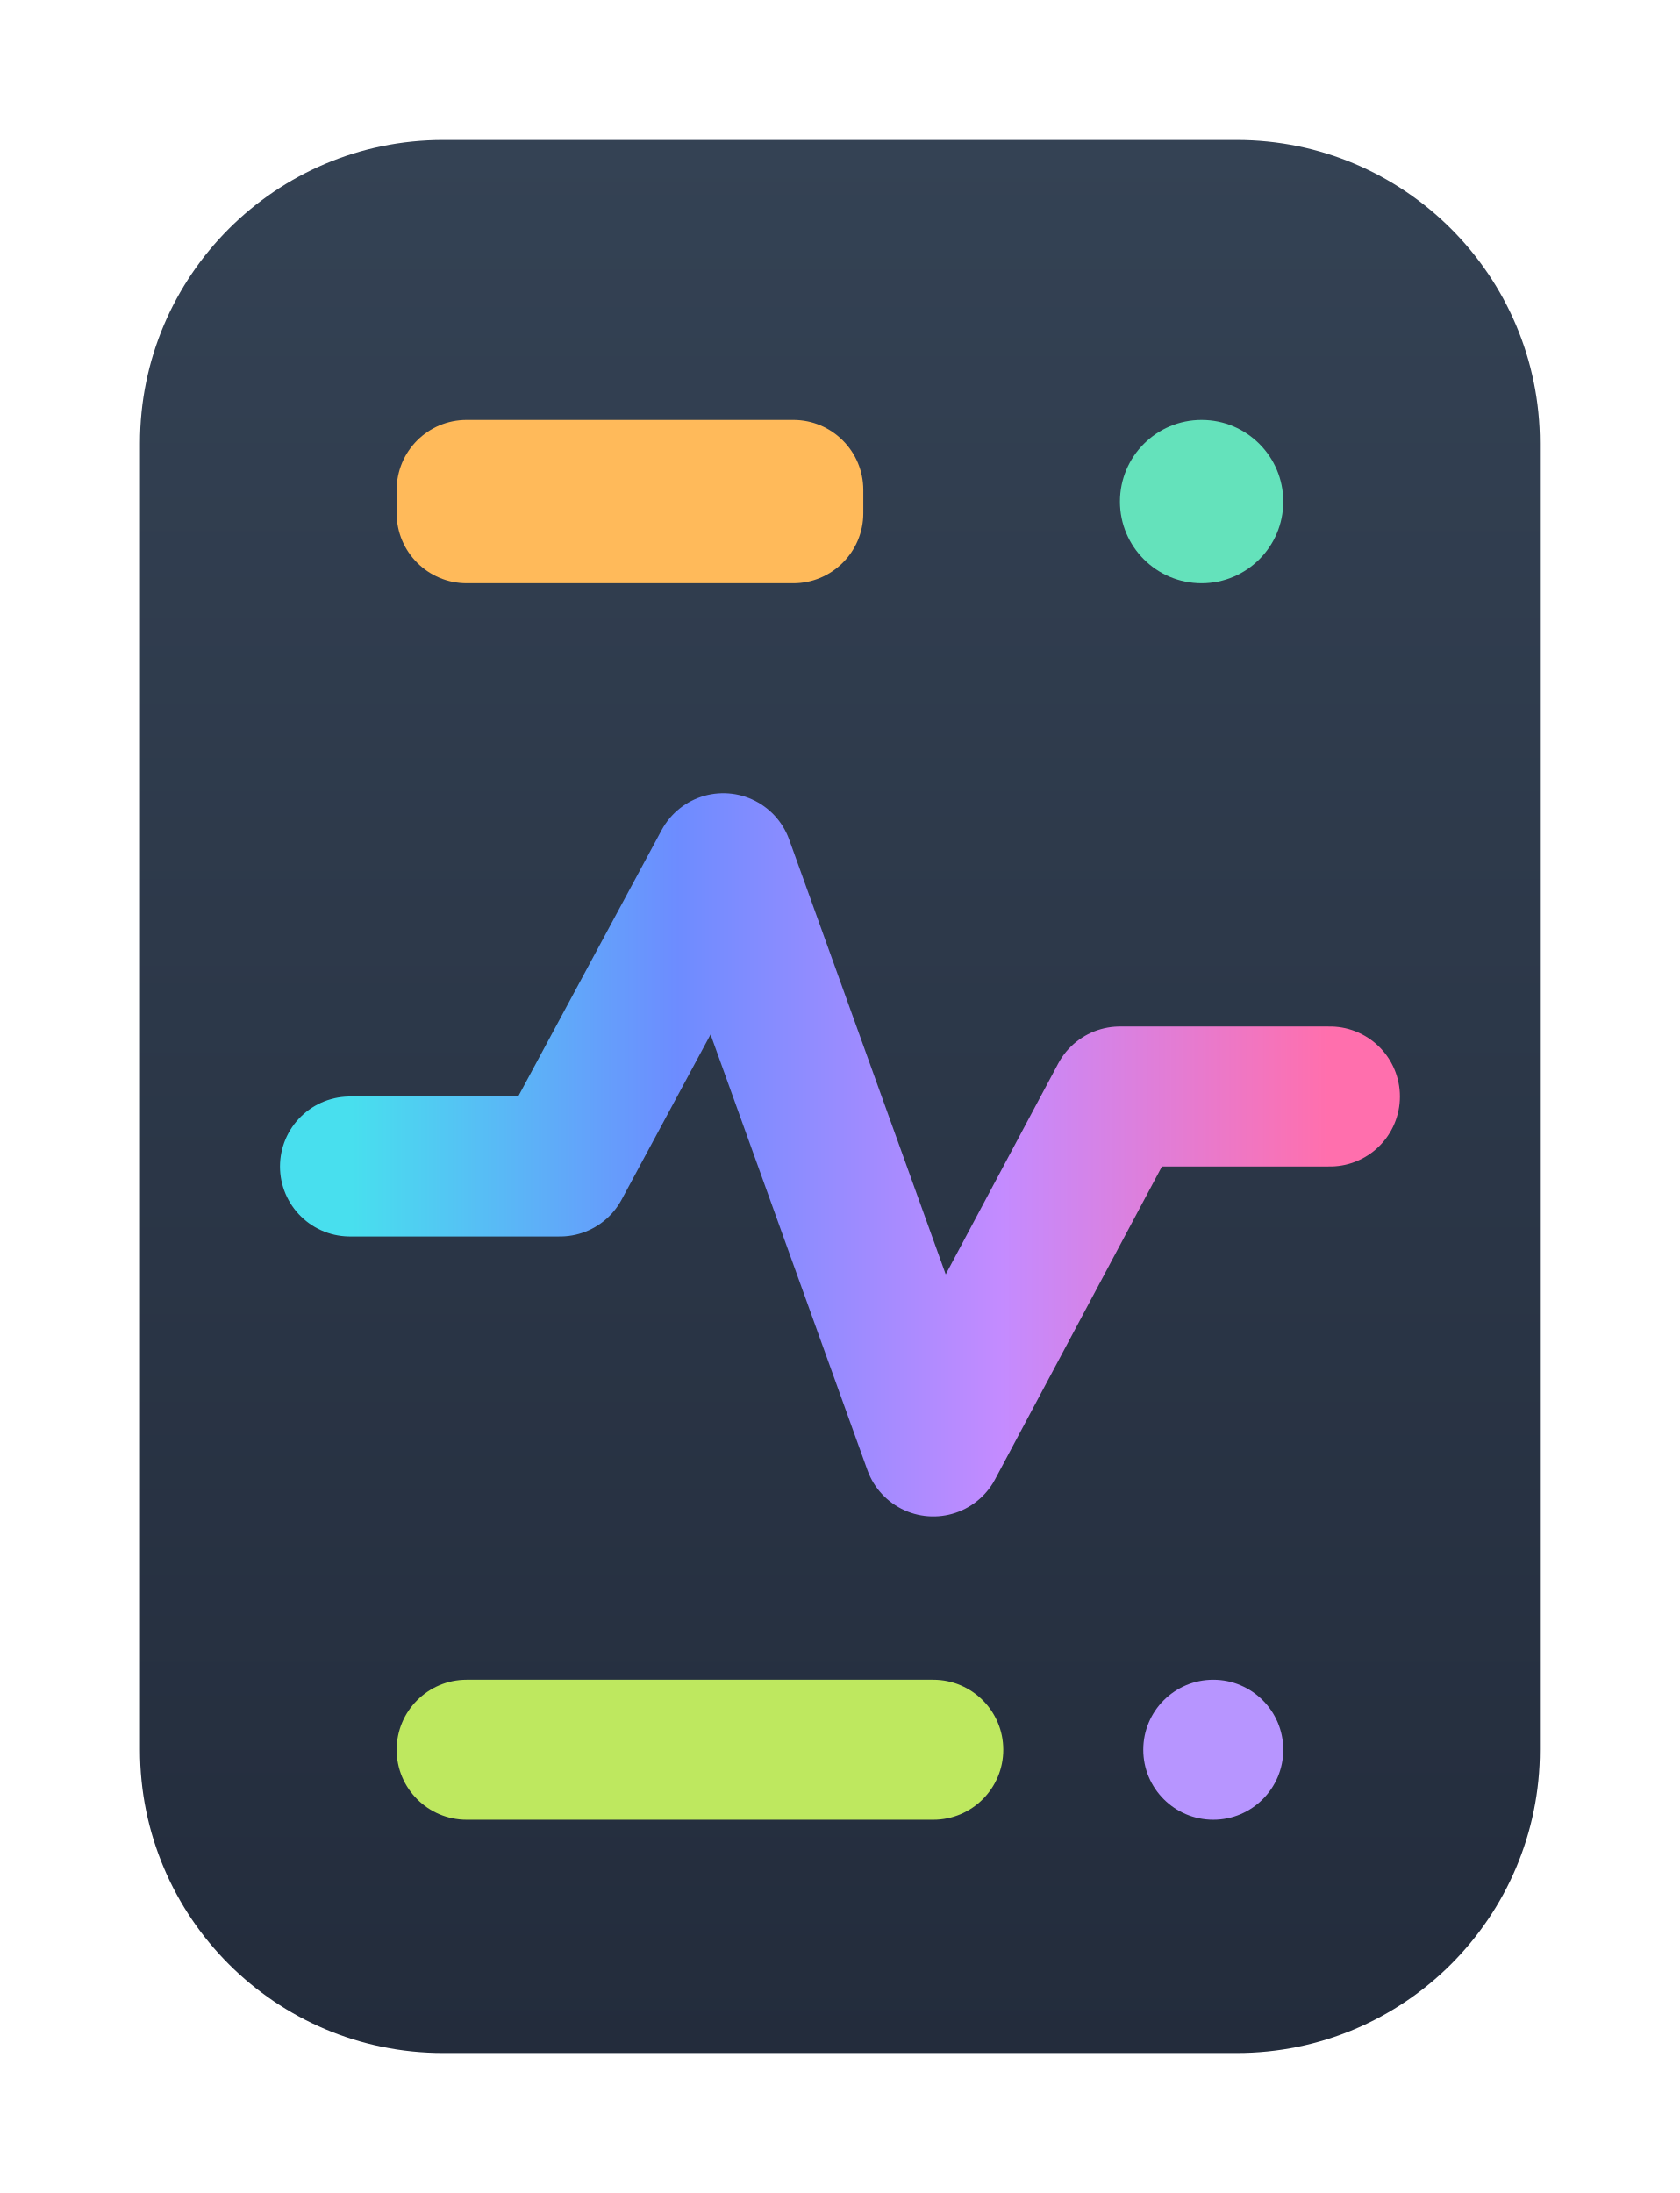
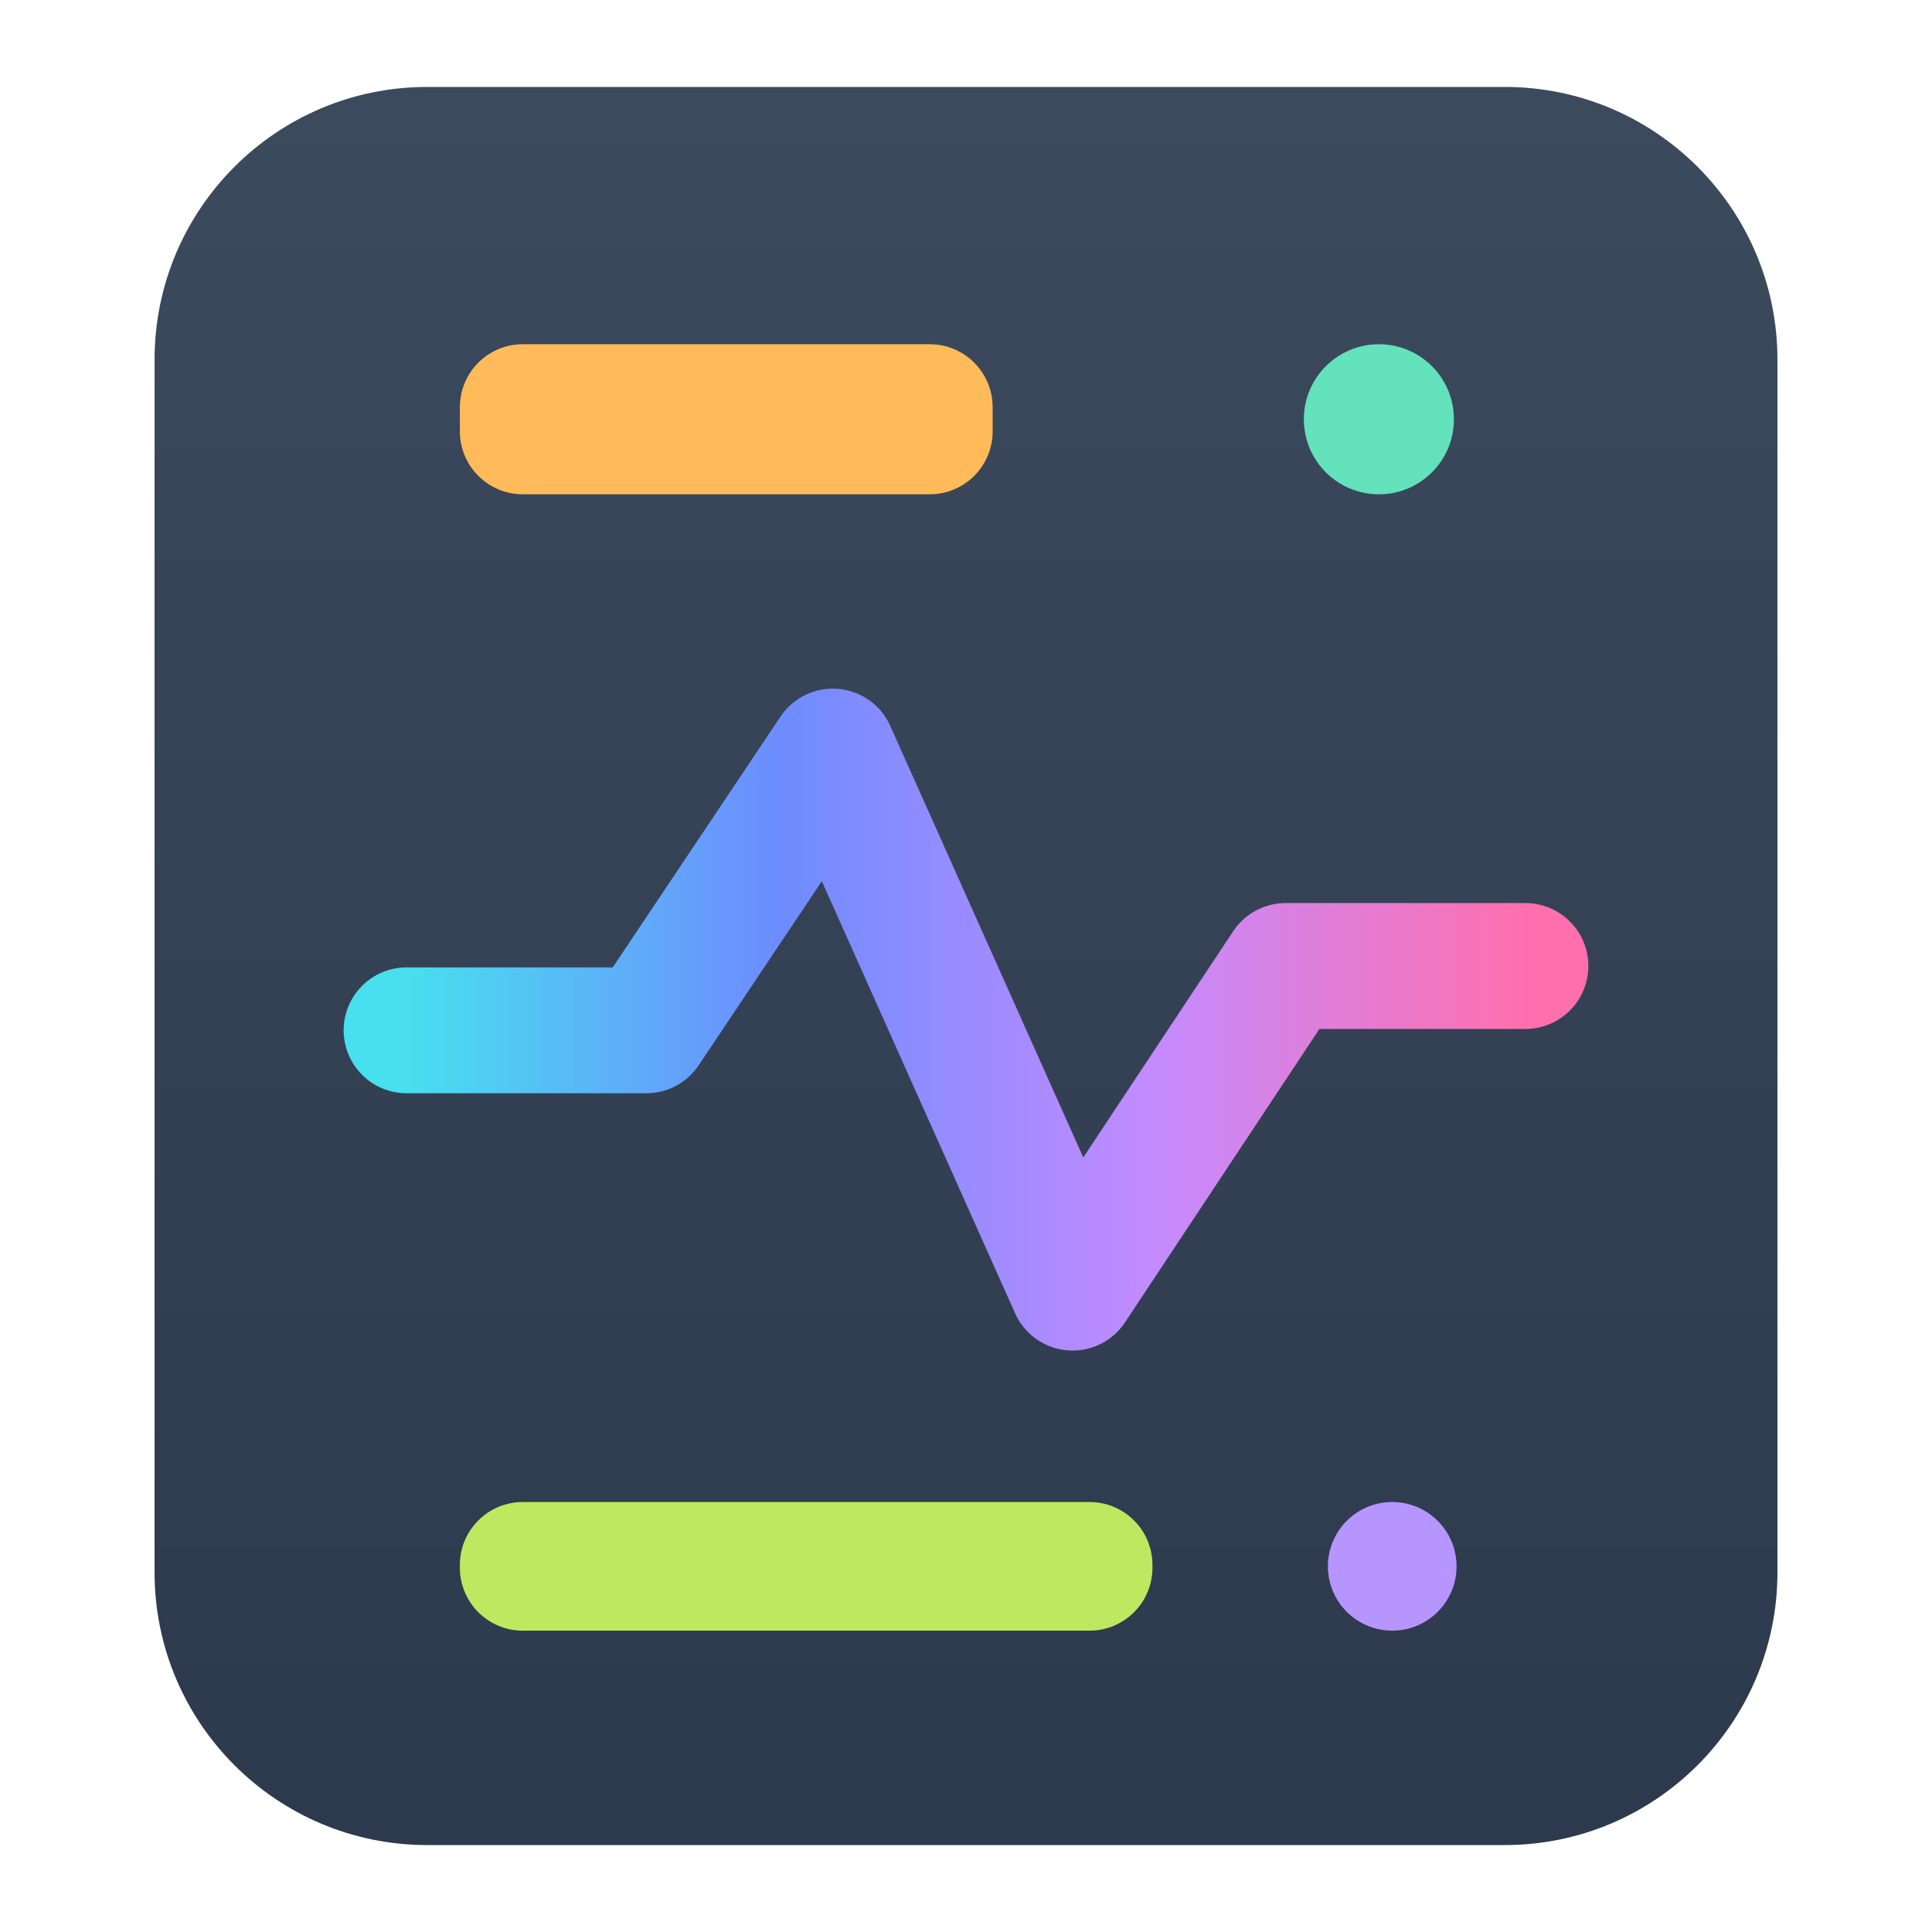
- <svg xmlns="http://www.w3.org/2000/svg" viewBox="14 3 72 94">
+ <svg xmlns="http://www.w3.org/2000/svg" viewBox="0 0 100 100">
  <defs>
    <linearGradient id="wave" x1="0" x2="1" y1="0" y2="0">
      <stop offset="0.0" stop-color="#48DFEE" />
      <stop offset="0.333" stop-color="#6D8CFF" />
      <stop offset="0.667" stop-color="#C48BFF" />
      <stop offset="1.0" stop-color="#FF6FAD" />
    </linearGradient>
    <linearGradient id="body" x1="0" x2="0" y1="0" y2="1">
-       <stop offset="0.0" stop-color="#344254" />
-       <stop offset="1.0" stop-color="#232C3C" />
+       <stop offset="0.0" stop-color="#3C4A5D" />
+       <stop offset="1.0" stop-color="#2D394C" />
    </linearGradient>
  </defs>
-   <rect x="20" y="9" width="60" height="82" rx="13" fill="url(#body)" />
-   <rect x="31" y="21" width="20" height="7" rx="3" fill="#FFBA5A" />
-   <ellipse cx="65.5" cy="24.5" rx="3.5" ry="3.5" fill="#64E2BB" />
-   <rect x="31" y="75" width="26" height="6" rx="3" fill="#BEE85F" />
-   <ellipse cx="66.0" cy="78.0" rx="3.0" ry="3.0" fill="#B795FF" />
-   <polyline points="29,53 38,53 45,40 54,65 62,50 71,50" fill="none" stroke="url(#wave)" stroke-width="6" stroke-linecap="round" stroke-linejoin="round" />
+   <rect x="8" y="4.5" width="84" height="91.0" rx="14.115" fill="url(#body)" />
+   <rect x="23.803" y="17.817" width="27.576" height="7.768" rx="3.257" fill="#FFBA5A" />
+   <ellipse cx="71.371" cy="21.701" rx="3.884" ry="3.884" fill="#64E2BB" />
+   <rect x="23.803" y="77.744" width="35.848" height="6.659" rx="3.257" fill="#BEE85F" />
+   <ellipse cx="72.061" cy="81.073" rx="3.329" ry="3.329" fill="#B795FF" />
+   <polyline points="21.045,53.329 33.455,53.329 43.106,38.902 55.515,66.646 66.545,50.0 78.955,50.0" fill="none" stroke="url(#wave)" stroke-width="6.515" stroke-linecap="round" stroke-linejoin="round" />
</svg>
